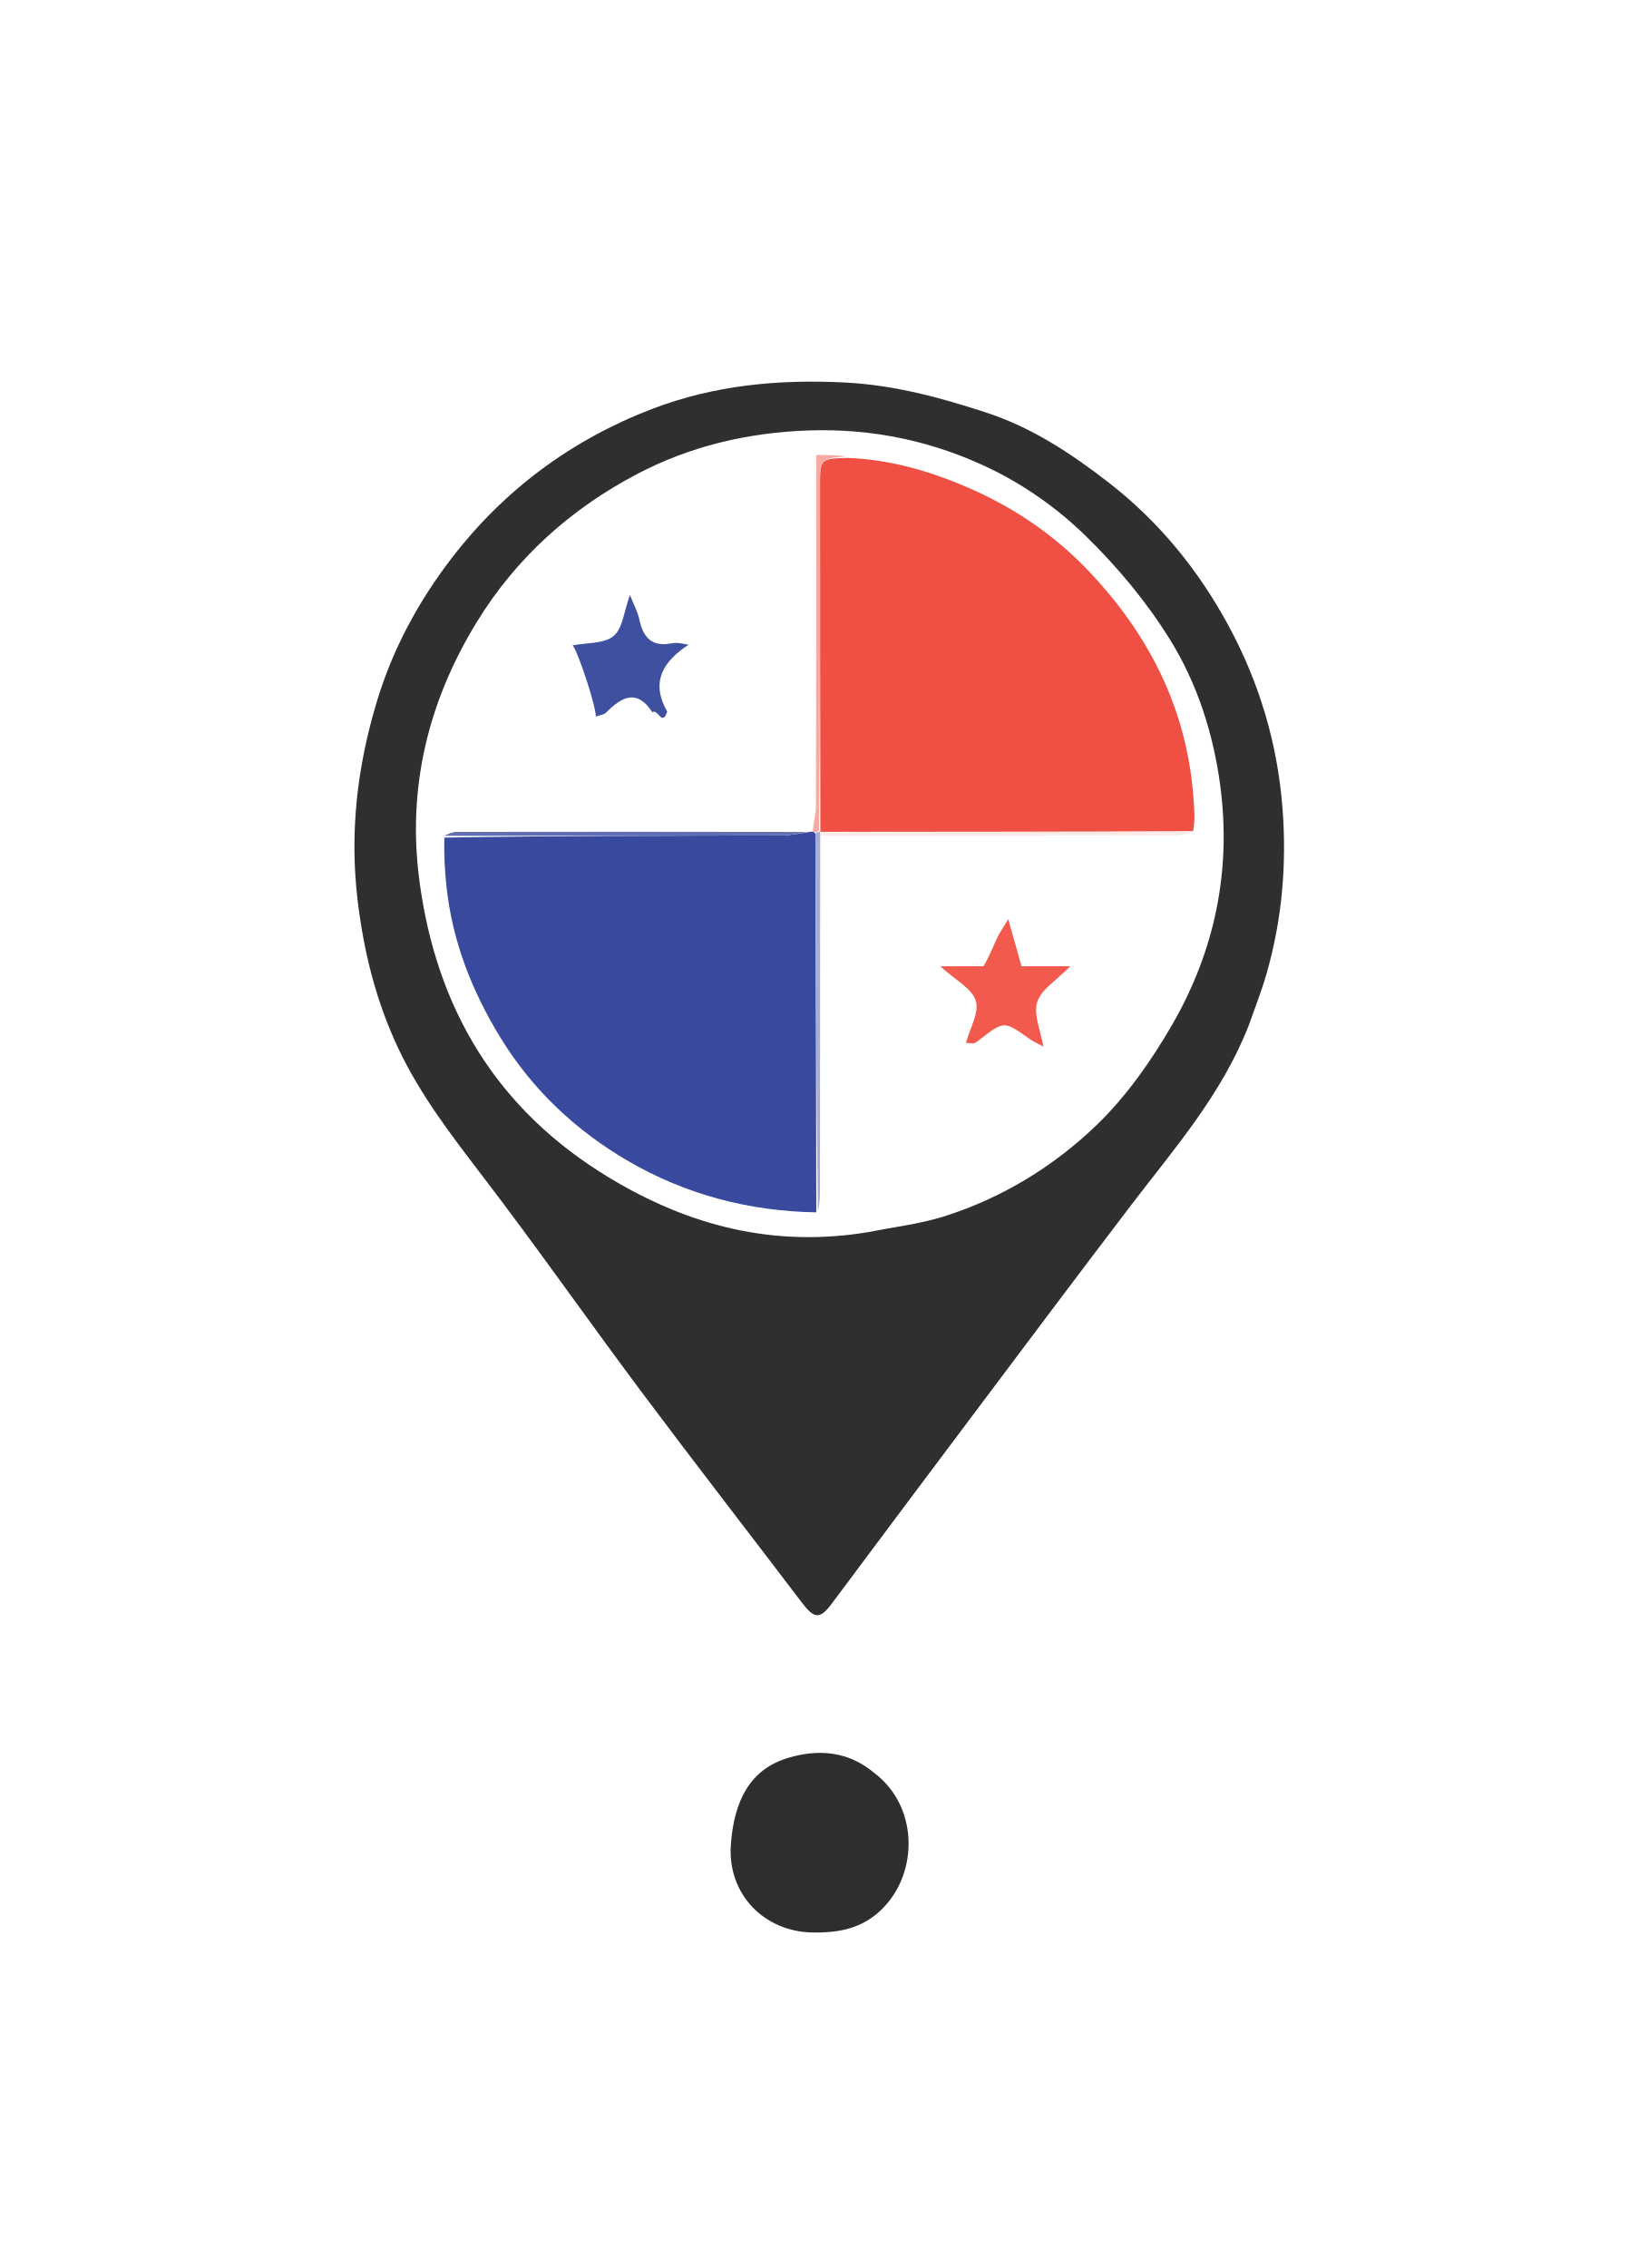
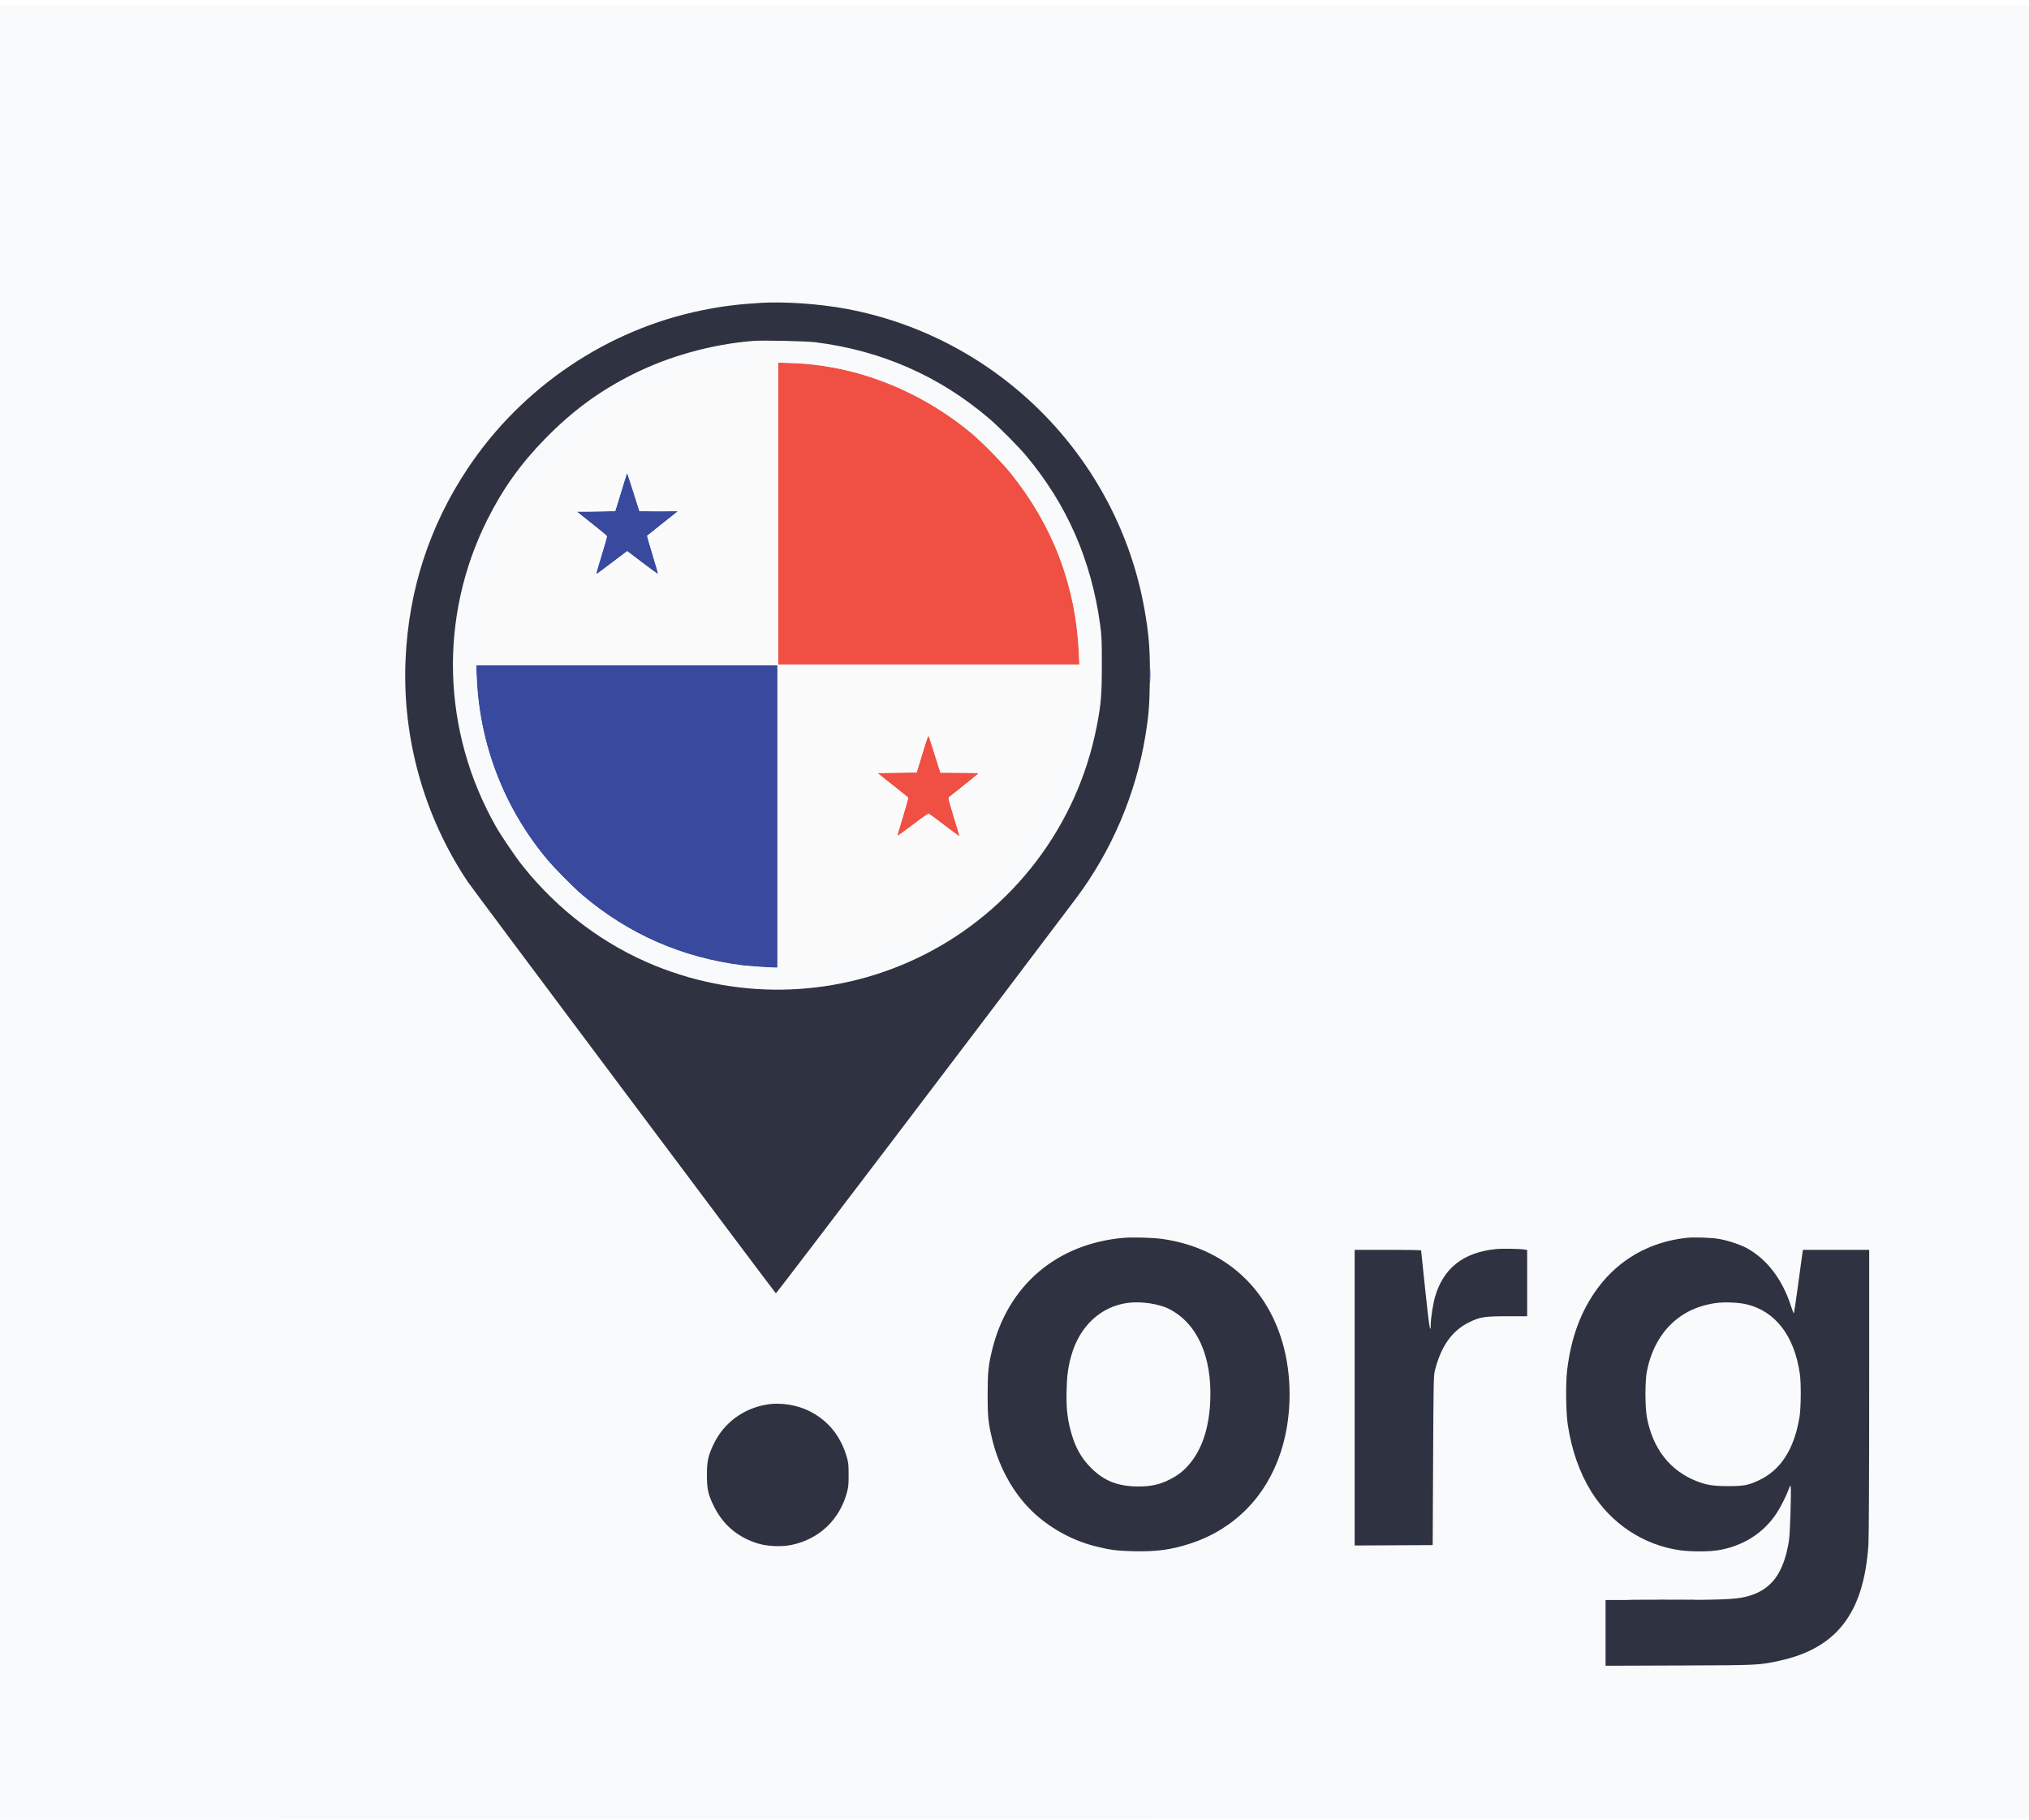
- <svg xmlns="http://www.w3.org/2000/svg" version="1.1" id="Layer_1" x="0px" y="0px" width="100%" viewBox="0 0 423 589" enable-background="new 0 0 423 589" xml:space="preserve">
-   <path fill="none" stroke="none" d=" M214,590   C142.667,590 71.833,590 1,590   C1,393.667 1,197.333 1,1   C142,1 283,1 424,1   C424,197.333 424,393.666 424,590   C354.167,590 284.333,590 214,590  M324.523,265.98   C326.025,261.611 327.72,257.297 328.992,252.862   C333.048,238.723 334.28,224.342 333.113,209.637   C331.79,192.96 327.102,177.32 319.236,162.717   C311.409,148.186 301.131,135.509 287.989,125.323   C278.27,117.79 268.065,111.035 256.287,107.18   C244.377,103.281 232.477,100.023 219.649,99.348   C202.308,98.435 185.534,100.03 169.48,106.166   C148.528,114.175 130.915,127.201 117.216,145.087   C108.634,156.294 101.992,168.573 97.88,182.218   C92.788,199.112 90.784,216.145 92.89,233.775   C94.496,247.217 97.687,260.058 103.473,272.299   C109.233,284.487 117.37,295.011 125.511,305.654   C139.501,323.946 152.705,342.838 166.496,361.286   C180.288,379.734 194.412,397.935 208.351,416.274   C211.539,420.469 213.019,420.53 216.071,416.442   C227.465,401.178 238.866,385.919 250.307,370.69   C264.776,351.431 279.196,332.134 293.807,312.983   C305.067,298.224 317.399,284.197 324.523,265.98  M227.049,460.329   C220.352,454.677 212.535,454.187 204.709,456.526   C194.875,459.465 190.645,467.586 189.839,479.153   C188.954,491.857 198.418,501.675 211.115,501.869   C217.117,501.96 222.888,501.119 227.826,496.958   C238.573,487.9 239.081,469.682 227.049,460.329  z" />
-   <path fill="#2E3030" opacity="1" stroke="none" d=" M324.375,266.263   C317.399,284.197 305.067,298.224 293.807,312.983   C279.196,332.134 264.776,351.431 250.307,370.69   C238.866,385.919 227.465,401.178 216.071,416.442   C213.019,420.53 211.539,420.469 208.351,416.274   C194.412,397.935 180.288,379.734 166.496,361.286   C152.705,342.838 139.501,323.946 125.511,305.654   C117.37,295.011 109.233,284.487 103.473,272.299   C97.687,260.058 94.496,247.217 92.89,233.775   C90.784,216.145 92.788,199.112 97.88,182.218   C101.992,168.573 108.634,156.294 117.216,145.087   C130.915,127.201 148.528,114.175 169.48,106.166   C185.534,100.03 202.308,98.435 219.649,99.348   C232.477,100.023 244.377,103.281 256.287,107.18   C268.065,111.035 278.27,117.79 287.989,125.323   C301.131,135.509 311.409,148.186 319.236,162.717   C327.102,177.32 331.79,192.96 333.113,209.637   C334.28,224.342 333.048,238.723 328.992,252.862   C327.72,257.297 326.025,261.611 324.375,266.263  M225.906,319.922   C232.402,318.604 239.077,317.853 245.357,315.855   C260.339,311.089 273.727,302.915 284.882,292.141   C292.664,284.625 299.164,275.352 304.589,265.916   C315.515,246.911 319.865,226.186 316.988,204.205   C315.205,190.578 311.004,177.518 303.858,166.015   C297.731,156.153 290.041,146.966 281.694,138.869   C274.689,132.074 266.3,126.136 257.528,121.86   C242.67,114.617 226.733,111.19 209.837,111.796   C194.11,112.359 179.215,115.911 165.563,123.067   C148.393,132.067 134.102,144.781 123.824,161.58   C111.175,182.255 105.759,204.604 108.934,228.674   C113.332,262.012 129.068,288.262 158.303,305.88   C178.985,318.344 200.985,324.126 225.906,319.922  z" />
-   <path fill="#2D2F2F" opacity="1" stroke="none" d=" M227.299,460.597   C239.081,469.682 238.573,487.9 227.826,496.958   C222.888,501.119 217.117,501.96 211.115,501.869   C198.418,501.675 188.954,491.857 189.839,479.153   C190.645,467.586 194.875,459.465 204.709,456.526   C212.535,454.187 220.352,454.677 227.299,460.597  z" />
-   <path fill="none" opacity="1" stroke="none" d=" M225.516,319.969   C200.985,324.126 178.985,318.344 158.303,305.88   C129.068,288.262 113.332,262.012 108.934,228.674   C105.759,204.604 111.175,182.255 123.824,161.58   C134.102,144.781 148.393,132.067 165.563,123.067   C179.215,115.911 194.11,112.359 209.837,111.796   C226.733,111.19 242.67,114.617 257.528,121.86   C266.3,126.136 274.689,132.074 281.694,138.869   C290.041,146.966 297.731,156.153 303.858,166.015   C311.004,177.518 315.205,190.578 316.988,204.205   C319.865,226.186 315.515,246.911 304.589,265.916   C299.164,275.352 292.664,284.625 284.882,292.141   C273.727,302.915 260.339,311.089 245.357,315.855   C239.077,317.853 232.402,318.604 225.516,319.969  M213.981,217.005   C244.305,217.003 274.628,217.016 304.951,216.963   C306.642,216.96 308.332,216.426 310.732,215.691   C310.493,212.947 310.214,210.205 310.02,207.457   C308.389,184.264 298.518,164.828 282.71,148.22   C274.076,139.148 263.906,132.147 252.414,127.056   C242.079,122.477 231.421,119.328 219.643,118.158   C217.204,118.158 214.765,118.158 212,118.158   C212,120.024 212,121.658 212,123.293   C212,151.915 212.024,180.537 211.953,209.159   C211.948,211.392 211.274,213.624 210.478,215.937   C210.478,215.937 210.069,216.098 209.117,216.02   C178.928,216.013 148.738,215.994 118.549,216.046   C117.335,216.048 116.121,216.73 114.976,218   C115.306,222.108 115.542,226.225 115.983,230.32   C117.516,244.555 122.661,257.559 130.093,269.638   C138.345,283.048 149.582,293.611 163.127,301.501   C178.177,310.269 194.601,314.549 212.844,314.532   C212.896,312.703 212.992,310.874 212.993,309.045   C213.021,278.385 213.037,247.724 213.981,217.005  M255.04,250.946   C251.831,250.946 248.621,250.946 244.227,250.946   C248.13,254.506 252.439,256.669 253.457,259.877   C254.42,262.911 251.929,267.042 250.917,270.839   C252.085,270.895 252.639,271.069 253.064,270.906   C253.653,270.679 254.161,270.218 254.677,269.823   C260.839,265.104 260.827,265.118 267.397,269.783   C268.434,270.519 269.628,271.033 271.004,271.79   C270.328,267.709 268.389,263.484 269.431,260.206   C270.482,256.903 274.492,254.542 278.025,250.93   C272.882,250.93 269.105,250.93 265.341,250.93   C264.258,247.08 263.264,243.552 261.901,238.707   C260.588,240.893 259.677,242.154 259.032,243.539   C257.906,245.953 256.944,248.444 255.04,250.946  M173.136,184.509   C168.963,177.152 172.139,171.853 178.84,167.447   C176.811,167.021 175.625,166.828 174.525,167.054   C169.388,168.11 167.073,165.615 166.071,160.894   C165.621,158.773 164.517,156.791 163.627,154.538   C162.074,158.777 161.746,163.224 159.369,165.181   C156.881,167.229 152.424,166.884 148.757,167.599   C150.3,169.651 154.817,183.429 154.766,186.093   C155.744,185.73 156.84,185.644 157.433,185.053   C161.456,181.04 165.391,178.748 169.446,184.97   C170.828,183.925 171.993,188.82 173.136,184.509  z" />
-   <path fill="#394A9E" opacity="1" stroke="none" d=" M212.037,314.847   C194.601,314.549 178.177,310.269 163.127,301.501   C149.582,293.611 138.345,283.048 130.093,269.638   C122.661,257.559 117.516,244.555 115.983,230.32   C115.542,226.225 115.306,222.108 115.414,217.524   C144.981,217.031 174.11,217.034 203.239,216.959   C205.517,216.953 207.792,216.398 210.069,216.098   C210.069,216.098 210.478,215.937 210.9,215.974   C211.322,216.012 211.725,216.188 211.796,216.64   C211.923,249.678 211.98,282.262 212.037,314.847  z" />
-   <path fill="#F05043" opacity="1" stroke="none" d=" M220.058,118.908   C231.421,119.328 242.079,122.477 252.414,127.056   C263.906,132.147 274.076,139.148 282.71,148.22   C298.518,164.828 308.389,184.264 310.02,207.457   C310.214,210.205 310.493,212.947 309.911,215.853   C277.038,216.008 244.987,216.002 212.99,216.035   C213.044,216.074 213.13,215.972 213.088,215.507   C213.03,185.486 213.012,155.93 212.998,126.374   C212.995,119.116 213.003,119.116 220.058,118.908  z" />
-   <path fill="#F15A4D" opacity="1" stroke="none" d=" M255.477,250.924   C256.944,248.444 257.906,245.953 259.032,243.539   C259.677,242.154 260.588,240.893 261.901,238.707   C263.264,243.552 264.258,247.08 265.341,250.93   C269.105,250.93 272.882,250.93 278.025,250.93   C274.492,254.542 270.482,256.903 269.431,260.206   C268.389,263.484 270.328,267.709 271.004,271.79   C269.628,271.033 268.434,270.519 267.397,269.783   C260.827,265.118 260.839,265.104 254.677,269.823   C254.161,270.218 253.653,270.679 253.064,270.906   C252.639,271.069 252.085,270.895 250.917,270.839   C251.929,267.042 254.42,262.911 253.457,259.877   C252.439,256.669 248.13,254.506 244.227,250.946   C248.621,250.946 251.831,250.946 255.477,250.924  z" />
-   <path fill="#4050A1" opacity="1" stroke="none" d=" M173.304,184.813   C171.993,188.82 170.828,183.925 169.446,184.97   C165.391,178.748 161.456,181.04 157.433,185.053   C156.84,185.644 155.744,185.73 154.766,186.093   C154.817,183.429 150.3,169.651 148.757,167.599   C152.424,166.884 156.881,167.229 159.369,165.181   C161.746,163.224 162.074,158.777 163.627,154.538   C164.517,156.791 165.621,158.773 166.071,160.894   C167.073,165.615 169.388,168.11 174.525,167.054   C175.625,166.828 176.811,167.021 178.84,167.447   C172.139,171.853 168.963,177.152 173.304,184.813  z" />
-   <path fill="#F6AAA1" opacity="1" stroke="none" d=" M219.85,118.533   C213.003,119.116 212.995,119.116 212.998,126.374   C213.012,155.93 213.03,185.486 212.736,215.558   C212.192,216.112 211.959,216.15 211.725,216.188   C211.725,216.188 211.322,216.012 211.116,215.934   C211.274,213.624 211.948,211.392 211.953,209.159   C212.024,180.537 212,151.915 212,123.293   C212,121.658 212,120.024 212,118.158   C214.765,118.158 217.204,118.158 219.85,118.533  z" />
-   <path fill="#A7AED3" opacity="1" stroke="none" d=" M211.796,216.64   C211.959,216.15 212.192,216.112 212.778,216.023   C213.13,215.972 213.044,216.074 213.018,216.302   C213.013,216.709 213.034,216.887 213.056,217.064   C213.037,247.724 213.021,278.385 212.993,309.045   C212.992,310.874 212.896,312.703 212.44,314.69   C211.98,282.262 211.923,249.678 211.796,216.64  z" />
-   <path fill="#FAEBE7" opacity="1" stroke="none" d=" M213.518,217.035   C213.034,216.887 213.013,216.709 212.963,216.263   C244.987,216.002 277.038,216.008 309.556,216.076   C308.332,216.426 306.642,216.96 304.951,216.963   C274.628,217.016 244.305,217.003 213.518,217.035  z" />
-   <path fill="#616EB2" opacity="1" stroke="none" d=" M209.593,216.059   C207.792,216.398 205.517,216.953 203.239,216.959   C174.11,217.034 144.981,217.031 115.38,217.071   C116.121,216.73 117.335,216.048 118.549,216.046   C148.738,215.994 178.928,216.013 209.593,216.059  z" />
+ <svg xmlns="http://www.w3.org/2000/svg" width="2717" height="2437" viewBox="0 0 2717 2437" version="1.1">
+   <path d="M 1042 687.851 L 1042 890 1243.654 890 L 1445.308 890 1444.625 874.750 C 1440.596 784.699, 1410.103 704.279, 1353.152 633.505 C 1342.104 619.776, 1314.773 591.906, 1301.500 580.835 C 1231.813 522.709, 1146.289 489.202, 1060.250 486.315 L 1042 485.702 1042 687.851 M 1235.090 1010.498 L 1227.681 1034.967 1201.590 1035.234 L 1175.500 1035.500 1195.500 1051.380 C 1206.500 1060.114, 1215.849 1067.573, 1216.276 1067.956 C 1216.703 1068.339, 1213.666 1079.751, 1209.526 1093.316 C 1205.387 1106.880, 1202 1118.415, 1202 1118.947 C 1202 1119.480, 1211.112 1112.961, 1222.250 1104.461 C 1233.388 1095.961, 1243.038 1089.207, 1243.696 1089.451 C 1244.354 1089.696, 1253.354 1096.361, 1263.696 1104.262 C 1284.762 1120.356, 1285.175 1120.644, 1284.501 1118.802 C 1284.238 1118.086, 1280.673 1106.503, 1276.578 1093.062 C 1270.429 1072.876, 1269.372 1068.439, 1270.507 1067.562 C 1286.394 1055.288, 1309.917 1036.317, 1309.953 1035.750 C 1309.979 1035.338, 1298.548 1035, 1284.551 1035 L 1259.102 1035 1253.481 1017.250 C 1250.390 1007.487, 1246.903 996.462, 1245.733 992.750 C 1244.564 989.038, 1243.357 986.007, 1243.053 986.015 C 1242.749 986.023, 1239.166 997.041, 1235.090 1010.498" stroke="none" fill="#f05043" fill-rule="evenodd" />
+   <path d="M 835.681 646.758 C 833.581 653.766, 830.076 665.230, 827.893 672.233 L 823.925 684.966 798.461 685.233 L 772.997 685.500 792.999 701.326 C 804.900 710.742, 812.991 717.829, 812.978 718.826 C 812.966 719.747, 809.632 731.300, 805.571 744.500 C 801.509 757.700, 798.321 768.639, 798.485 768.809 C 798.649 768.978, 806.370 763.331, 815.642 756.258 C 824.914 749.186, 834.165 742.148, 836.201 740.619 L 839.901 737.838 860.201 753.346 C 871.365 761.876, 880.624 768.515, 880.776 768.100 C 880.927 767.685, 877.646 756.186, 873.484 742.547 C 869.322 728.909, 866.048 717.644, 866.209 717.516 C 866.369 717.387, 875.647 710.019, 886.826 701.141 L 907.151 685 881.657 685 L 856.163 685 854.144 678.750 C 853.034 675.313, 849.378 663.837, 846.020 653.250 C 842.662 642.663, 839.821 634.004, 839.707 634.008 C 839.593 634.013, 837.782 639.751, 835.681 646.758 M 1540.402 904 C 1540.402 912.525, 1540.556 916.013, 1540.743 911.750 C 1540.931 907.487, 1540.931 900.513, 1540.743 896.250 C 1540.556 891.987, 1540.402 895.475, 1540.402 904 M 638.353 907.250 C 642.004 996.339, 674.666 1081.454, 731.443 1149.838 C 742.615 1163.294, 767.100 1188.099, 780.163 1199.196 C 841.386 1251.204, 913.454 1282.792, 994 1292.922 C 1001.749 1293.897, 1031.635 1295.970, 1038.250 1295.991 L 1041 1296 1041 1093.500 L 1041 891 839.344 891 L 637.687 891 638.353 907.250 M 2187.750 2142.750 C 2208.787 2142.900, 2243.213 2142.900, 2264.250 2142.750 C 2285.287 2142.599, 2268.075 2142.476, 2226 2142.476 C 2183.925 2142.476, 2166.713 2142.599, 2187.750 2142.750" stroke="none" fill="#394a9e" fill-rule="evenodd" />
+   <path d="M 835.681 646.758 C 833.581 653.766, 830.076 665.230, 827.893 672.233 L 823.925 684.966 798.461 685.233 L 772.997 685.500 792.999 701.326 C 804.900 710.742, 812.991 717.829, 812.978 718.826 C 812.966 719.747, 809.632 731.300, 805.571 744.500 C 801.509 757.700, 798.321 768.639, 798.485 768.809 C 798.649 768.978, 806.370 763.331, 815.642 756.258 C 824.914 749.186, 834.165 742.148, 836.201 740.619 L 839.901 737.838 860.201 753.346 C 871.365 761.876, 880.624 768.515, 880.776 768.100 C 880.927 767.685, 877.646 756.186, 873.484 742.547 C 869.322 728.909, 866.048 717.644, 866.209 717.516 C 866.369 717.387, 875.647 710.019, 886.826 701.141 L 907.151 685 881.657 685 L 856.163 685 854.144 678.750 C 853.034 675.313, 849.378 663.837, 846.020 653.250 C 842.662 642.663, 839.821 634.004, 839.707 634.008 C 839.593 634.013, 837.782 639.751, 835.681 646.758 M 1540.402 904 C 1540.402 912.525, 1540.556 916.013, 1540.743 911.750 C 1540.931 907.487, 1540.931 900.513, 1540.743 896.250 C 1540.556 891.987, 1540.402 895.475, 1540.402 904 M 638.353 907.250 C 642.004 996.339, 674.666 1081.454, 731.443 1149.838 C 742.615 1163.294, 767.100 1188.099, 780.163 1199.196 C 841.386 1251.204, 913.454 1282.792, 994 1292.922 C 1001.749 1293.897, 1031.635 1295.970, 1038.250 1295.991 L 1041 1296 1041 1093.500 L 1041 891 839.344 891 L 637.687 891 638.353 907.250 M 2187.750 2142.750 C 2208.787 2142.900, 2243.213 2142.900, 2264.250 2142.750 C 2285.287 2142.599, 2268.075 2142.476, 2226 2142.476 C 2183.925 2142.476, 2166.713 2142.599, 2187.750 2142.750" stroke="none" fill="#394a9e" fill-rule="evenodd" />
+   <path d="M 1042 687.851 L 1042 890 1243.654 890 L 1445.308 890 1444.625 874.750 C 1440.596 784.699, 1410.103 704.279, 1353.152 633.505 C 1342.104 619.776, 1314.773 591.906, 1301.500 580.835 C 1231.813 522.709, 1146.289 489.202, 1060.250 486.315 L 1042 485.702 1042 687.851 M 1235.090 1010.498 L 1227.681 1034.967 1201.590 1035.234 L 1175.500 1035.500 1195.500 1051.380 C 1206.500 1060.114, 1215.849 1067.573, 1216.276 1067.956 C 1216.703 1068.339, 1213.666 1079.751, 1209.526 1093.316 C 1205.387 1106.880, 1202 1118.415, 1202 1118.947 C 1202 1119.480, 1211.112 1112.961, 1222.250 1104.461 C 1233.388 1095.961, 1243.038 1089.207, 1243.696 1089.451 C 1244.354 1089.696, 1253.354 1096.361, 1263.696 1104.262 C 1284.762 1120.356, 1285.175 1120.644, 1284.501 1118.802 C 1284.238 1118.086, 1280.673 1106.503, 1276.578 1093.062 C 1270.429 1072.876, 1269.372 1068.439, 1270.507 1067.562 C 1286.394 1055.288, 1309.917 1036.317, 1309.953 1035.750 C 1309.979 1035.338, 1298.548 1035, 1284.551 1035 L 1259.102 1035 1253.481 1017.250 C 1250.390 1007.487, 1246.903 996.462, 1245.733 992.750 C 1244.564 989.038, 1243.357 986.007, 1243.053 986.015 C 1242.749 986.023, 1239.166 997.041, 1235.090 1010.498" stroke="none" fill="#f05043" fill-rule="evenodd" />
+   <path d="M 0 1222.501 L 0 2437.001 1358.750 2436.750 L 2717.500 2436.500 2717.750 1222 L 2718.001 7.500 1359 7.751 L 0 8.001 0 1222.501 M 0.498 1222.500 C 0.498 1890.750, 0.612 2163.975, 0.750 1829.667 C 0.888 1495.359, 0.888 948.609, 0.750 614.667 C 0.612 280.725, 0.498 554.250, 0.498 1222.500 M 1005 406.073 C 897.790 414.667, 802.259 453.536, 719.954 522.052 C 694.857 542.945, 662.662 576.996, 642.002 604.500 C 538.286 742.575, 513.462 925.860, 576.652 1087 C 589.417 1119.551, 611.844 1161.514, 630.844 1188.399 C 643.726 1206.626, 1039.015 1733.003, 1039.788 1732.959 C 1040.992 1732.891, 1444.891 1198.834, 1454.793 1184.217 C 1519.332 1088.951, 1548.549 976.847, 1538.901 861.500 C 1524.259 686.431, 1417.470 531.406, 1258.500 454.444 C 1207.017 429.519, 1152.025 413.900, 1093 407.436 C 1075.751 405.547, 1021.952 404.714, 1005 406.073 M 1010.500 457.101 C 934.567 462.753, 862.409 487.467, 800.503 529.024 C 718.037 584.384, 657.713 664.208, 627.635 757.775 C 619.042 784.504, 613.160 812.184, 609.313 844 C 606.851 864.365, 606.855 916.377, 609.321 937.199 C 619.640 1024.351, 651.247 1099.573, 705.608 1166.360 C 718.223 1181.859, 747.998 1211.820, 763.500 1224.615 C 827.584 1277.508, 900.789 1309.831, 981.706 1320.961 C 1135.560 1342.123, 1287.447 1280.722, 1383.582 1158.500 C 1466.201 1053.461, 1495.446 915.550, 1462.891 784.500 C 1455.805 755.976, 1445.236 727.065, 1432.157 700.435 C 1421.759 679.263, 1416.926 670.863, 1403.427 650.500 C 1355.974 578.918, 1288.436 522.950, 1209.400 489.712 C 1147.954 463.871, 1076.636 452.178, 1010.500 457.101 M 1009.500 486.674 C 939.998 492.544, 872.376 516.332, 816 554.743 C 708.971 627.667, 643.691 745.067, 638.340 874.250 L 637.687 890 839.344 890 L 1041 890 1041 688 L 1041 486 1027.250 486.168 C 1019.688 486.261, 1011.700 486.488, 1009.500 486.674 M 1042 687.851 L 1042 890 1243.654 890 L 1445.308 890 1444.625 874.750 C 1440.596 784.699, 1410.103 704.279, 1353.152 633.505 C 1342.104 619.776, 1314.773 591.906, 1301.500 580.835 C 1231.813 522.709, 1146.289 489.202, 1060.250 486.315 L 1042 485.702 1042 687.851 M 771.999 684.750 C 771.998 685.163, 779.761 685.384, 789.249 685.243 C 821.532 684.763, 824.551 684.415, 798.250 684.208 C 783.813 684.093, 771.999 684.337, 771.999 684.750 M 868.750 684.747 C 876.038 684.918, 887.962 684.918, 895.250 684.747 C 902.538 684.577, 896.575 684.437, 882 684.437 C 867.425 684.437, 861.462 684.577, 868.750 684.747 M 638.353 907.250 C 642.004 996.339, 674.666 1081.454, 731.443 1149.838 C 742.615 1163.294, 767.100 1188.099, 780.163 1199.196 C 841.386 1251.204, 913.454 1282.792, 994 1292.922 C 1001.749 1293.897, 1031.635 1295.970, 1038.250 1295.991 L 1041 1296 1041 1093.500 L 1041 891 839.344 891 L 637.687 891 638.353 907.250 M 1042 1093.500 L 1042 1296 1044.250 1295.991 C 1045.487 1295.986, 1053.925 1295.536, 1063 1294.992 C 1166.751 1288.764, 1259.015 1246.593, 1330.712 1172.628 C 1397.223 1104.013, 1436.679 1015.789, 1443.941 919.443 C 1444.523 911.712, 1445 902.150, 1445 898.193 L 1445 891 1243.500 891 L 1042 891 1042 1093.500 M 1504 1657.687 C 1494.573 1658.395, 1478.077 1661.231, 1467.445 1663.972 C 1386.810 1684.756, 1333.734 1748.477, 1322.907 1837.500 C 1321.109 1852.288, 1321.364 1885.967, 1323.387 1901 C 1330.324 1952.522, 1349.997 1993.700, 1382.634 2025.004 C 1412.727 2053.869, 1449.221 2070.640, 1496 2077.104 C 1508.763 2078.867, 1541.222 2078.617, 1555.745 2076.644 C 1651.559 2063.626, 1716.698 1993.292, 1726.066 1892.742 C 1727.582 1876.477, 1726.796 1844.190, 1724.516 1829 C 1712.723 1750.457, 1665.375 1691.483, 1595.337 1668.107 C 1568.384 1659.110, 1535.302 1655.336, 1504 1657.687 M 2258.500 1657.580 C 2243.958 1659.594, 2239.272 1660.448, 2231 1662.591 C 2164.660 1679.779, 2116.398 1735.801, 2101.619 1812.775 C 2094.078 1852.053, 2094.814 1895.178, 2103.664 1932.500 C 2119.572 1999.590, 2161.447 2049.419, 2218.653 2069.331 C 2254.260 2081.725, 2299.214 2081.575, 2329 2068.963 C 2358.718 2056.379, 2379.344 2033.941, 2394.690 1997.500 L 2398.059 1989.500 2397.589 2019.500 C 2397.020 2055.838, 2395.346 2069.814, 2389.327 2088.500 C 2384.810 2102.520, 2379.496 2111.609, 2370.555 2120.606 C 2361.402 2129.817, 2353.058 2134.466, 2339.500 2137.907 C 2324.547 2141.703, 2316.764 2142, 2232.276 2142 L 2150 2142 2150 2186.549 L 2150 2231.098 2250.250 2230.729 C 2359.283 2230.329, 2357.998 2230.390, 2384.883 2224.383 C 2448.451 2210.181, 2485.160 2172.175, 2497.453 2107.839 C 2502.519 2081.325, 2502.338 2089.327, 2502.709 1875.750 L 2503.060 1674 2458.549 1674 L 2414.038 1674 2413.537 1676.250 C 2413.262 1677.487, 2410.752 1695.825, 2407.961 1717 C 2405.169 1738.175, 2402.664 1756.157, 2402.393 1756.961 C 2402.122 1757.764, 2400.379 1753.885, 2398.519 1748.341 C 2382.054 1699.265, 2351.127 1669.249, 2307.500 1660.003 C 2300.048 1658.424, 2292.914 1657.792, 2279.500 1657.524 C 2269.600 1657.326, 2260.150 1657.351, 2258.500 1657.580 M 1999 1673.125 C 1976.680 1675.699, 1956.953 1684.390, 1943.604 1697.527 C 1927.297 1713.575, 1919.039 1734.627, 1915.977 1767.955 C 1915.398 1774.255, 1914.815 1779.518, 1914.682 1779.652 C 1914.548 1779.785, 1912.060 1757.530, 1909.152 1730.197 C 1906.245 1702.864, 1903.621 1679.037, 1903.321 1677.250 L 1902.777 1674 1858.389 1674 L 1814 1674 1814 1872 L 1814 2070 1866.500 2070 L 1919 2070 1919.006 1962.250 C 1919.012 1845.727, 1919.027 1845.361, 1924.454 1826.716 C 1934.438 1792.416, 1956.063 1771.025, 1987.270 1764.579 C 1993.048 1763.386, 2001.034 1763, 2019.958 1763 L 2045 1763 2045 1718.150 L 2045 1673.299 2035.846 1672.650 C 2024.144 1671.819, 2008.578 1672.020, 1999 1673.125 M 1503.624 1746.638 C 1454.014 1757.276, 1425.580 1805.934, 1428.322 1875.500 C 1429.703 1910.545, 1438.485 1938.582, 1454.353 1958.605 C 1477.245 1987.493, 1517.688 1998.397, 1555.500 1985.878 C 1593.217 1973.390, 1615.900 1936.946, 1620.018 1882.220 C 1623.499 1835.960, 1611.161 1793.124, 1587.558 1769.521 C 1575.238 1757.201, 1559.673 1749.258, 1541.566 1746.051 C 1533.153 1744.561, 1511.767 1744.891, 1503.624 1746.638 M 2292.500 1746.463 C 2260.835 1752.263, 2236.104 1769.240, 2220.477 1795.903 C 2204.905 1822.474, 2199.119 1863.794, 2205.999 1899.300 C 2215.855 1950.165, 2247.904 1982.306, 2295.996 1989.555 C 2348.230 1997.430, 2387.587 1973.057, 2403.470 1923 C 2408.686 1906.564, 2410.094 1897.007, 2410.692 1873.989 C 2411.416 1846.130, 2409.487 1830.582, 2402.824 1810.583 C 2390.891 1774.769, 2366.091 1751.989, 2332.566 1746.051 C 2324.580 1744.636, 2301.156 1744.877, 2292.500 1746.463 M 1021 1881.877 C 987.088 1889.276, 959.412 1915.106, 949.396 1948.703 C 946.182 1959.484, 945.031 1979.695, 946.953 1991.608 C 950.191 2011.683, 959.912 2029.945, 975.141 2044.565 C 984.324 2053.381, 989.682 2057.047, 1001.322 2062.477 C 1016.050 2069.347, 1021.822 2070.500, 1041.500 2070.500 C 1061.222 2070.500, 1067.075 2069.334, 1081.678 2062.494 C 1092.786 2057.291, 1098.062 2053.745, 1106.662 2045.699 C 1119.334 2033.846, 1128.569 2019.054, 1133.632 2002.500 C 1136.174 1994.190, 1136.390 1992.159, 1136.443 1976 C 1136.493 1960.630, 1136.222 1957.539, 1134.213 1950.605 C 1124.561 1917.280, 1099.138 1891.920, 1066.374 1882.933 C 1055.057 1879.829, 1032.764 1879.310, 1021 1881.877" stroke="none" fill="#f9fafb" fill-rule="evenodd" />
+   <path d="M 1018.500 405.658 C 988.434 407.445, 966.853 410.176, 940.314 415.549 C 813.405 441.244, 699.133 518.260, 626.574 627 C 575.146 704.072, 547.152 790.108, 543.065 883.653 C 538.476 988.685, 567.799 1093.401, 626.328 1181 C 632.846 1190.756, 1033.828 1726.438, 1039.011 1732.315 C 1039.538 1732.912, 1341.360 1335.581, 1440.714 1203.497 C 1488.461 1140.022, 1521.118 1063.429, 1533.875 985 C 1538.103 959.014, 1539.194 945.735, 1539.725 913.836 C 1540.400 873.246, 1538.682 850.161, 1532.369 815 C 1495.913 611.940, 1335.676 451.015, 1132.625 413.539 C 1096.740 406.916, 1050.752 403.740, 1018.500 405.658 M 1008.500 456.649 C 953.622 460.990, 896.106 476.913, 847.588 501.197 C 802.832 523.599, 766.472 550.320, 729.991 587.620 C 697.294 621.053, 673.332 654.620, 652.582 696.063 C 587.456 826.134, 591.625 978.989, 663.776 1106.500 C 671.458 1120.076, 690.351 1147.896, 700.447 1160.500 C 748.087 1219.971, 808.926 1265.684, 877.500 1293.535 C 993.601 1340.688, 1124.062 1335.563, 1236.109 1279.446 C 1356.457 1219.171, 1442.390 1106.172, 1468.393 974 C 1474.356 943.690, 1475.478 930.441, 1475.464 890.500 C 1475.453 857.753, 1475.193 851.604, 1473.205 837 C 1461.398 750.298, 1428.753 675.669, 1374.125 610.500 C 1363.062 597.303, 1338.231 572.292, 1324.733 560.752 C 1258.059 503.746, 1180.080 469.466, 1092 458.441 C 1079.077 456.823, 1021.829 455.595, 1008.500 456.649 M 1503.978 1657.996 C 1414.577 1666.105, 1349.456 1721.874, 1328.483 1808.289 C 1323.502 1828.813, 1322.520 1838.630, 1322.510 1868 C 1322.499 1897.522, 1323.385 1906.150, 1328.660 1927.920 C 1338.409 1968.146, 1359.607 2004.626, 1387.500 2029.177 C 1410.477 2049.401, 1438.662 2064.179, 1468 2071.385 C 1487.073 2076.070, 1495.784 2077.185, 1517.557 2077.729 C 1548.156 2078.495, 1568.600 2075.734, 1594 2067.405 C 1652.608 2048.188, 1695.406 2004.903, 1715.032 1945 C 1729.097 1902.068, 1730.736 1850.647, 1719.466 1805.922 C 1699.078 1725.014, 1639.453 1671.338, 1556.804 1659.489 C 1543.864 1657.634, 1516.497 1656.860, 1503.978 1657.996 M 2257.500 1658.033 C 2209.184 1663.543, 2168.358 1686.643, 2140.035 1724.500 C 2117.169 1755.063, 2103.589 1791.471, 2098.447 1836 C 2096.366 1854.025, 2096.910 1892.628, 2099.477 1909 C 2104.834 1943.166, 2115.298 1972.819, 2130.817 1997.812 C 2157.651 2041.025, 2200.959 2069.616, 2249.926 2076.446 C 2264.061 2078.417, 2287.671 2078.439, 2300 2076.491 C 2333.881 2071.140, 2361.907 2053.361, 2379.533 2026.037 C 2384.787 2017.892, 2391.982 2003.565, 2395.119 1995 C 2397.004 1989.853, 2397.575 1989.021, 2397.861 1991 C 2398.852 1997.861, 2397.066 2054.185, 2395.561 2063.500 C 2388.345 2108.189, 2371.610 2130.126, 2338.288 2138.579 C 2323.788 2142.257, 2305.100 2142.970, 2222.750 2142.986 L 2150 2143 2150 2187.050 L 2150 2231.099 2248.250 2230.760 C 2355.198 2230.390, 2355.431 2230.379, 2383 2224.360 C 2459.567 2207.645, 2495.758 2160.525, 2501.950 2069.489 C 2502.585 2060.144, 2502.975 1982.868, 2502.985 1864.250 L 2503 1674 2458.621 1674 L 2414.242 1674 2413.245 1680.750 C 2412.696 1684.463, 2410.069 1703.805, 2407.406 1723.733 C 2404.744 1743.661, 2402.279 1759.636, 2401.929 1759.233 C 2401.579 1758.830, 2399.821 1754, 2398.023 1748.500 C 2386.481 1713.194, 2365.858 1686.344, 2339 1671.657 C 2330.602 1667.065, 2313.920 1661.515, 2302.500 1659.515 C 2291.408 1657.572, 2268.233 1656.809, 2257.500 1658.033 M 2002.646 1673.054 C 1959.407 1677.549, 1932.600 1698.764, 1921.585 1737.206 C 1918.930 1746.470, 1916.065 1764.655, 1915.900 1773.284 C 1915.607 1788.619, 1913.940 1778.455, 1908.700 1729.400 C 1905.534 1699.755, 1902.956 1675.162, 1902.972 1674.750 C 1902.987 1674.338, 1882.975 1674, 1858.500 1674 L 1814 1674 1814 1872.009 L 1814 2070.018 1866.250 2069.759 L 1918.500 2069.500 1919.044 1956.500 C 1919.535 1854.640, 1919.756 1842.811, 1921.291 1836.513 C 1929.360 1803.414, 1944.250 1782.297, 1967.500 1770.978 C 1982.092 1763.875, 1987.735 1763, 2018.958 1763 L 2045 1763 2045 1718.625 L 2045 1674.250 2042.126 1673.675 C 2036.479 1672.546, 2011.342 1672.150, 2002.646 1673.054 M 1510.500 1745.034 C 1474.167 1749.773, 1445.781 1776.129, 1434.605 1815.500 C 1430.351 1830.485, 1428.823 1841.517, 1428.267 1861.238 C 1427.648 1883.173, 1428.943 1897.490, 1433.008 1913.649 C 1438.890 1937.036, 1447.102 1952.313, 1461.418 1966.500 C 1478.909 1983.833, 1497.505 1990.993, 1525 1990.979 C 1541.021 1990.972, 1552.505 1988.451, 1565.365 1982.119 C 1577.821 1975.987, 1586.209 1969.254, 1594.628 1958.630 C 1610.548 1938.541, 1619.250 1910.738, 1620.648 1875.500 C 1622.994 1816.362, 1602.843 1771.947, 1565.078 1753.017 C 1551.560 1746.240, 1527.844 1742.772, 1510.500 1745.034 M 2299.500 1745.091 C 2249.977 1751.070, 2215.806 1784.286, 2205.336 1836.626 C 2202.750 1849.552, 2202.770 1884.598, 2205.371 1898.500 C 2213.151 1940.089, 2235.956 1969.487, 2271.419 1983.645 C 2284.942 1989.044, 2294.102 1990.501, 2314.500 1990.496 C 2335.080 1990.492, 2340.846 1989.402, 2354.998 1982.838 C 2384.358 1969.222, 2402.310 1941.499, 2409.616 1898.494 C 2411.686 1886.307, 2411.978 1852.732, 2410.125 1840 C 2402.726 1789.178, 2377.474 1756.249, 2338.818 1747.015 C 2328.886 1744.643, 2310.620 1743.749, 2299.500 1745.091 M 1025.334 1881.481 C 994.652 1887.048, 969.461 1905.943, 955.980 1933.500 C 948.360 1949.075, 946.523 1957.388, 946.586 1976 C 946.650 1994.950, 948.382 2002.391, 956.478 2018.500 C 968.756 2042.932, 988.915 2059.669, 1015.536 2067.532 C 1028.270 2071.294, 1046.682 2071.997, 1060.005 2069.232 C 1096.811 2061.594, 1124.266 2035.583, 1134.139 1999 C 1136.081 1991.804, 1136.425 1988.122, 1136.386 1975 C 1136.344 1961.108, 1136.058 1958.567, 1133.630 1950.500 C 1125.612 1923.866, 1110.031 1904.222, 1086.904 1891.589 C 1068.832 1881.717, 1045.312 1877.856, 1025.334 1881.481" stroke="none" fill="#2f3240" fill-rule="evenodd" />
+   <path d="M 1009.500 486.674 C 939.998 492.544, 872.376 516.332, 816 554.743 C 708.971 627.667, 643.691 745.067, 638.340 874.250 L 637.687 890 839.344 890 L 1041 890 1041 688 L 1041 486 1027.250 486.168 C 1019.688 486.261, 1011.700 486.488, 1009.500 486.674 M 839 634.422 C 839 634.654, 837.014 641.292, 834.586 649.172 C 832.158 657.052, 828.764 668.112, 827.043 673.750 L 823.914 684 797.957 684 C 783.681 684, 772.016 684.337, 772.036 684.750 C 772.064 685.318, 799.681 707.582, 811.664 716.697 C 813.065 717.763, 812.393 720.665, 805.567 743.041 C 801.348 756.871, 798.032 768.575, 798.198 769.051 C 798.364 769.526, 807.595 762.959, 818.712 754.457 C 829.829 745.956, 839.315 739, 839.792 739 C 840.269 739, 849.805 745.981, 860.984 754.512 C 872.163 763.044, 881.489 769.844, 881.709 769.624 C 881.930 769.404, 878.688 758.092, 874.506 744.486 C 870.324 730.881, 867.036 719.161, 867.201 718.443 C 867.365 717.724, 876.723 709.793, 887.995 700.818 L 908.490 684.500 882.346 684.234 L 856.201 683.967 852.176 671.234 C 849.961 664.230, 846.429 652.990, 844.325 646.255 C 842.221 639.520, 840.163 634.008, 839.750 634.005 C 839.337 634.002, 839 634.190, 839 634.422 M 1042 1093.500 L 1042 1296 1044.250 1295.991 C 1045.487 1295.986, 1053.925 1295.536, 1063 1294.992 C 1166.751 1288.764, 1259.015 1246.593, 1330.712 1172.628 C 1397.223 1104.013, 1436.679 1015.789, 1443.941 919.443 C 1444.523 911.712, 1445 902.150, 1445 898.193 L 1445 891 1243.500 891 L 1042 891 1042 1093.500 M 1234.876 1009.750 L 1227.363 1034.500 1200.937 1035 L 1174.511 1035.500 1195.256 1051.953 C 1206.665 1061.002, 1216 1068.860, 1216 1069.416 C 1216 1069.971, 1212.599 1081.628, 1208.442 1095.321 C 1204.285 1109.014, 1201.037 1120.370, 1201.223 1120.556 C 1201.409 1120.742, 1210.660 1113.944, 1221.780 1105.447 C 1232.900 1096.951, 1242.474 1090, 1243.055 1090 C 1243.636 1090, 1253.311 1096.999, 1264.555 1105.554 C 1275.800 1114.109, 1285 1120.629, 1285 1120.044 C 1285 1119.458, 1281.613 1107.881, 1277.474 1094.317 C 1273.335 1080.753, 1270.073 1069.317, 1270.224 1068.904 C 1270.376 1068.491, 1279.725 1060.806, 1291 1051.826 L 1311.500 1035.500 1285.481 1035.234 L 1259.461 1034.968 1255.163 1021.234 C 1245.876 991.560, 1243.682 985, 1243.048 985 C 1242.686 985, 1239.008 996.138, 1234.876 1009.750" stroke="none" fill="#fbfbfb" fill-rule="evenodd" />
</svg>
